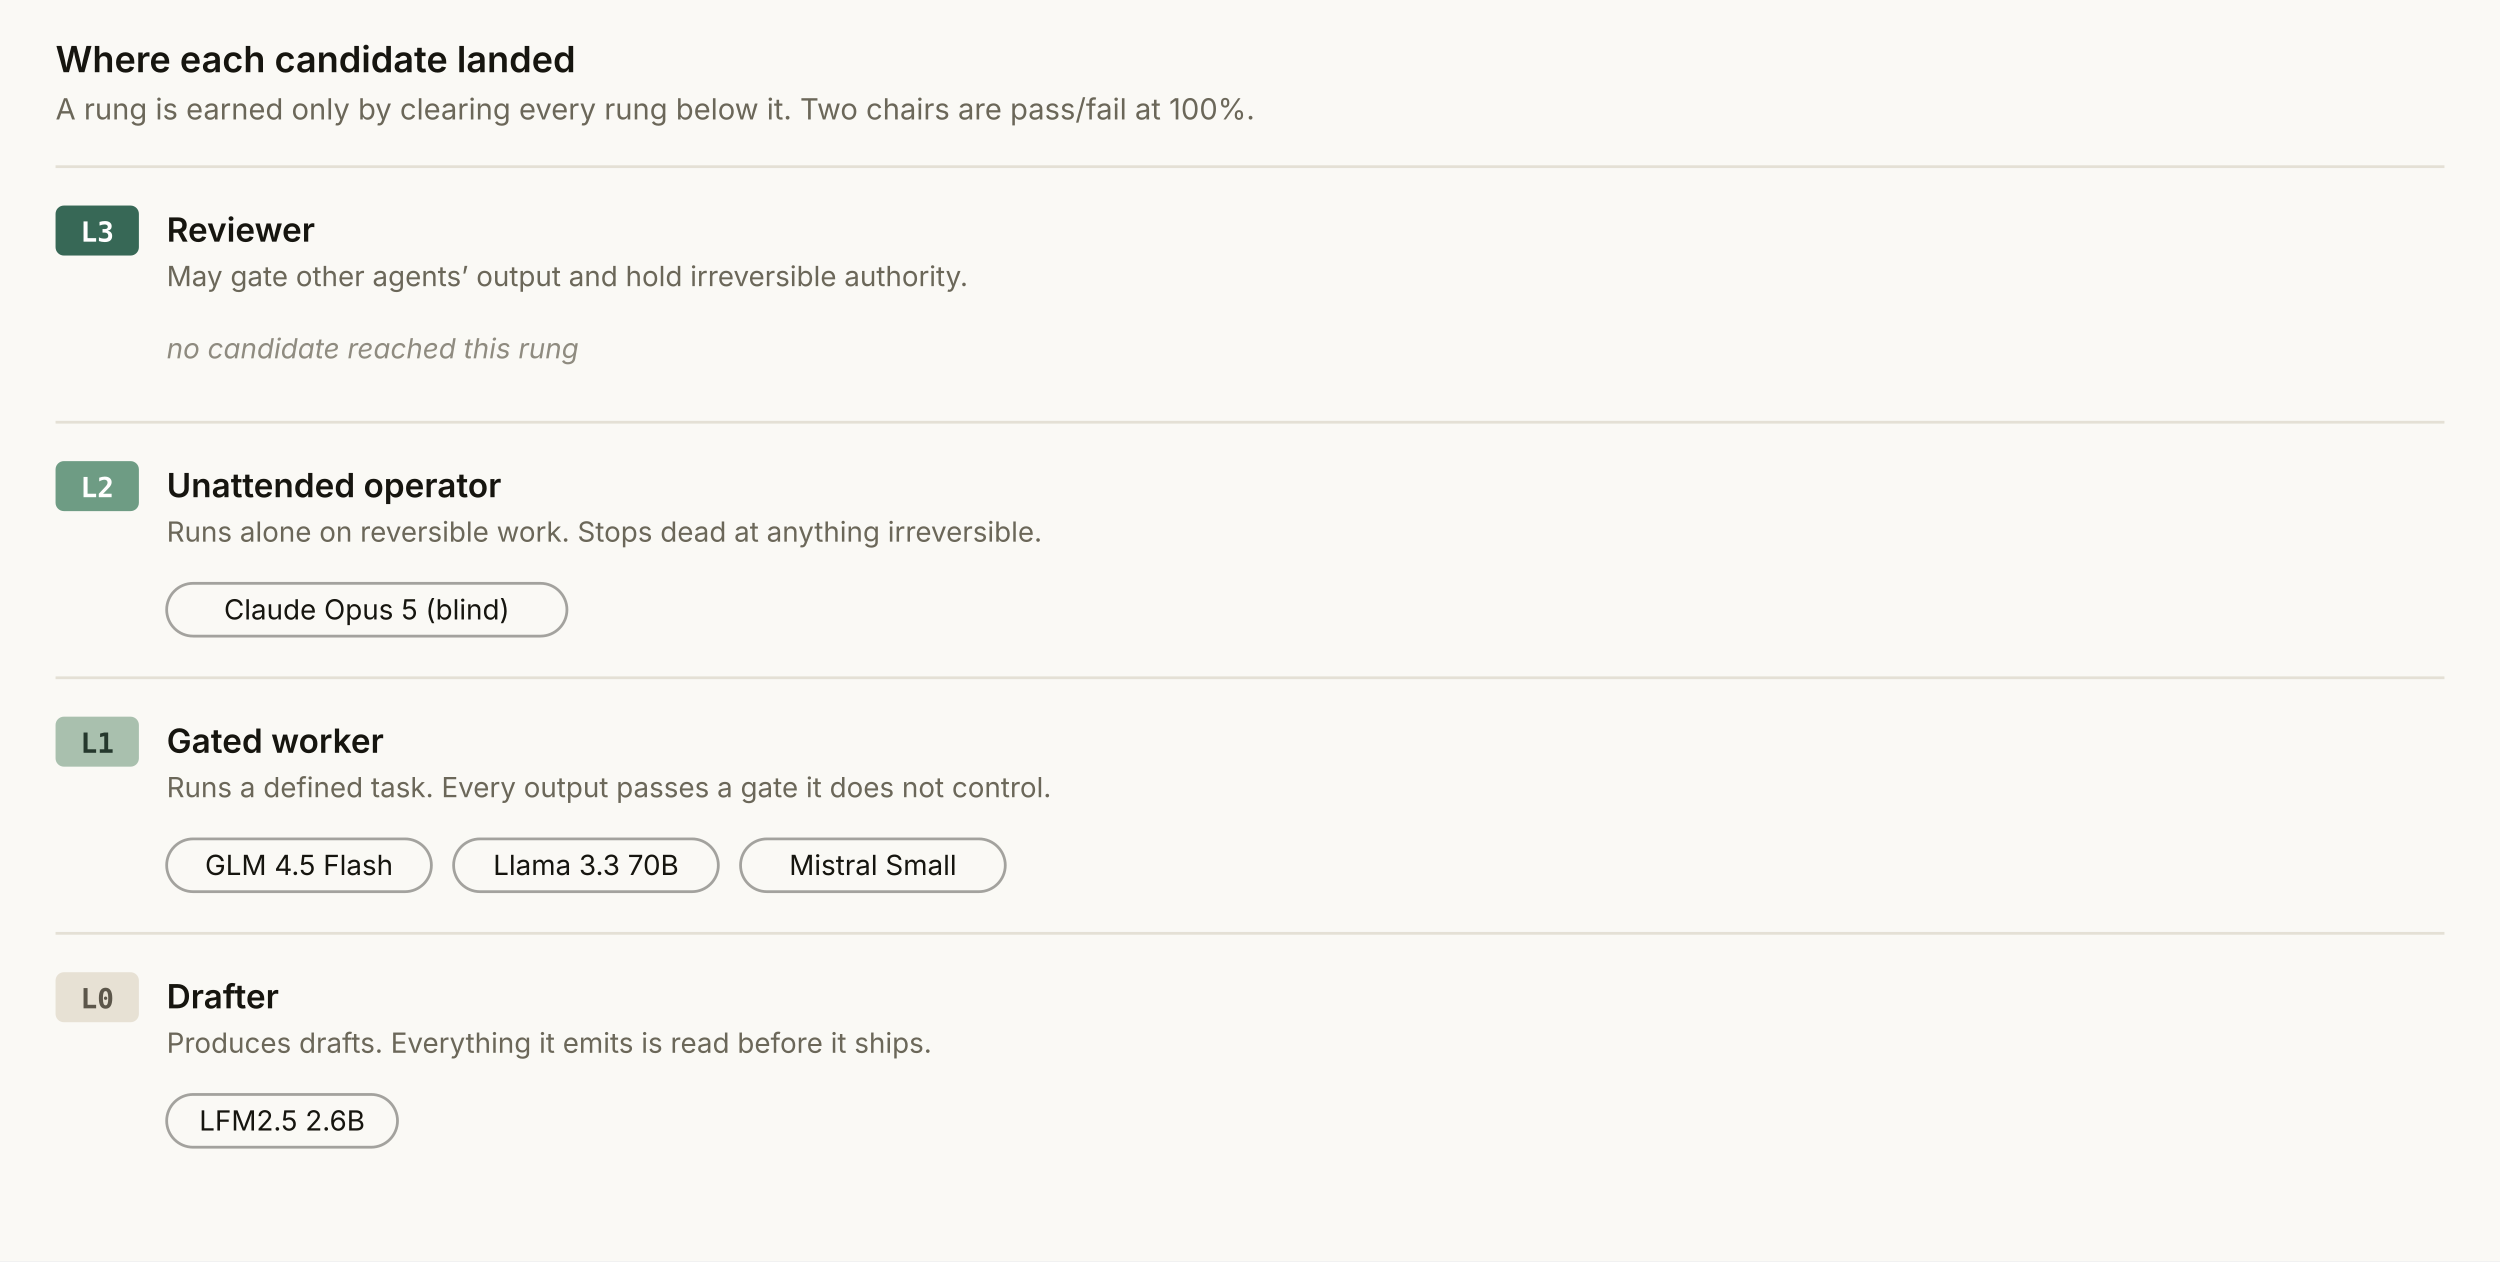
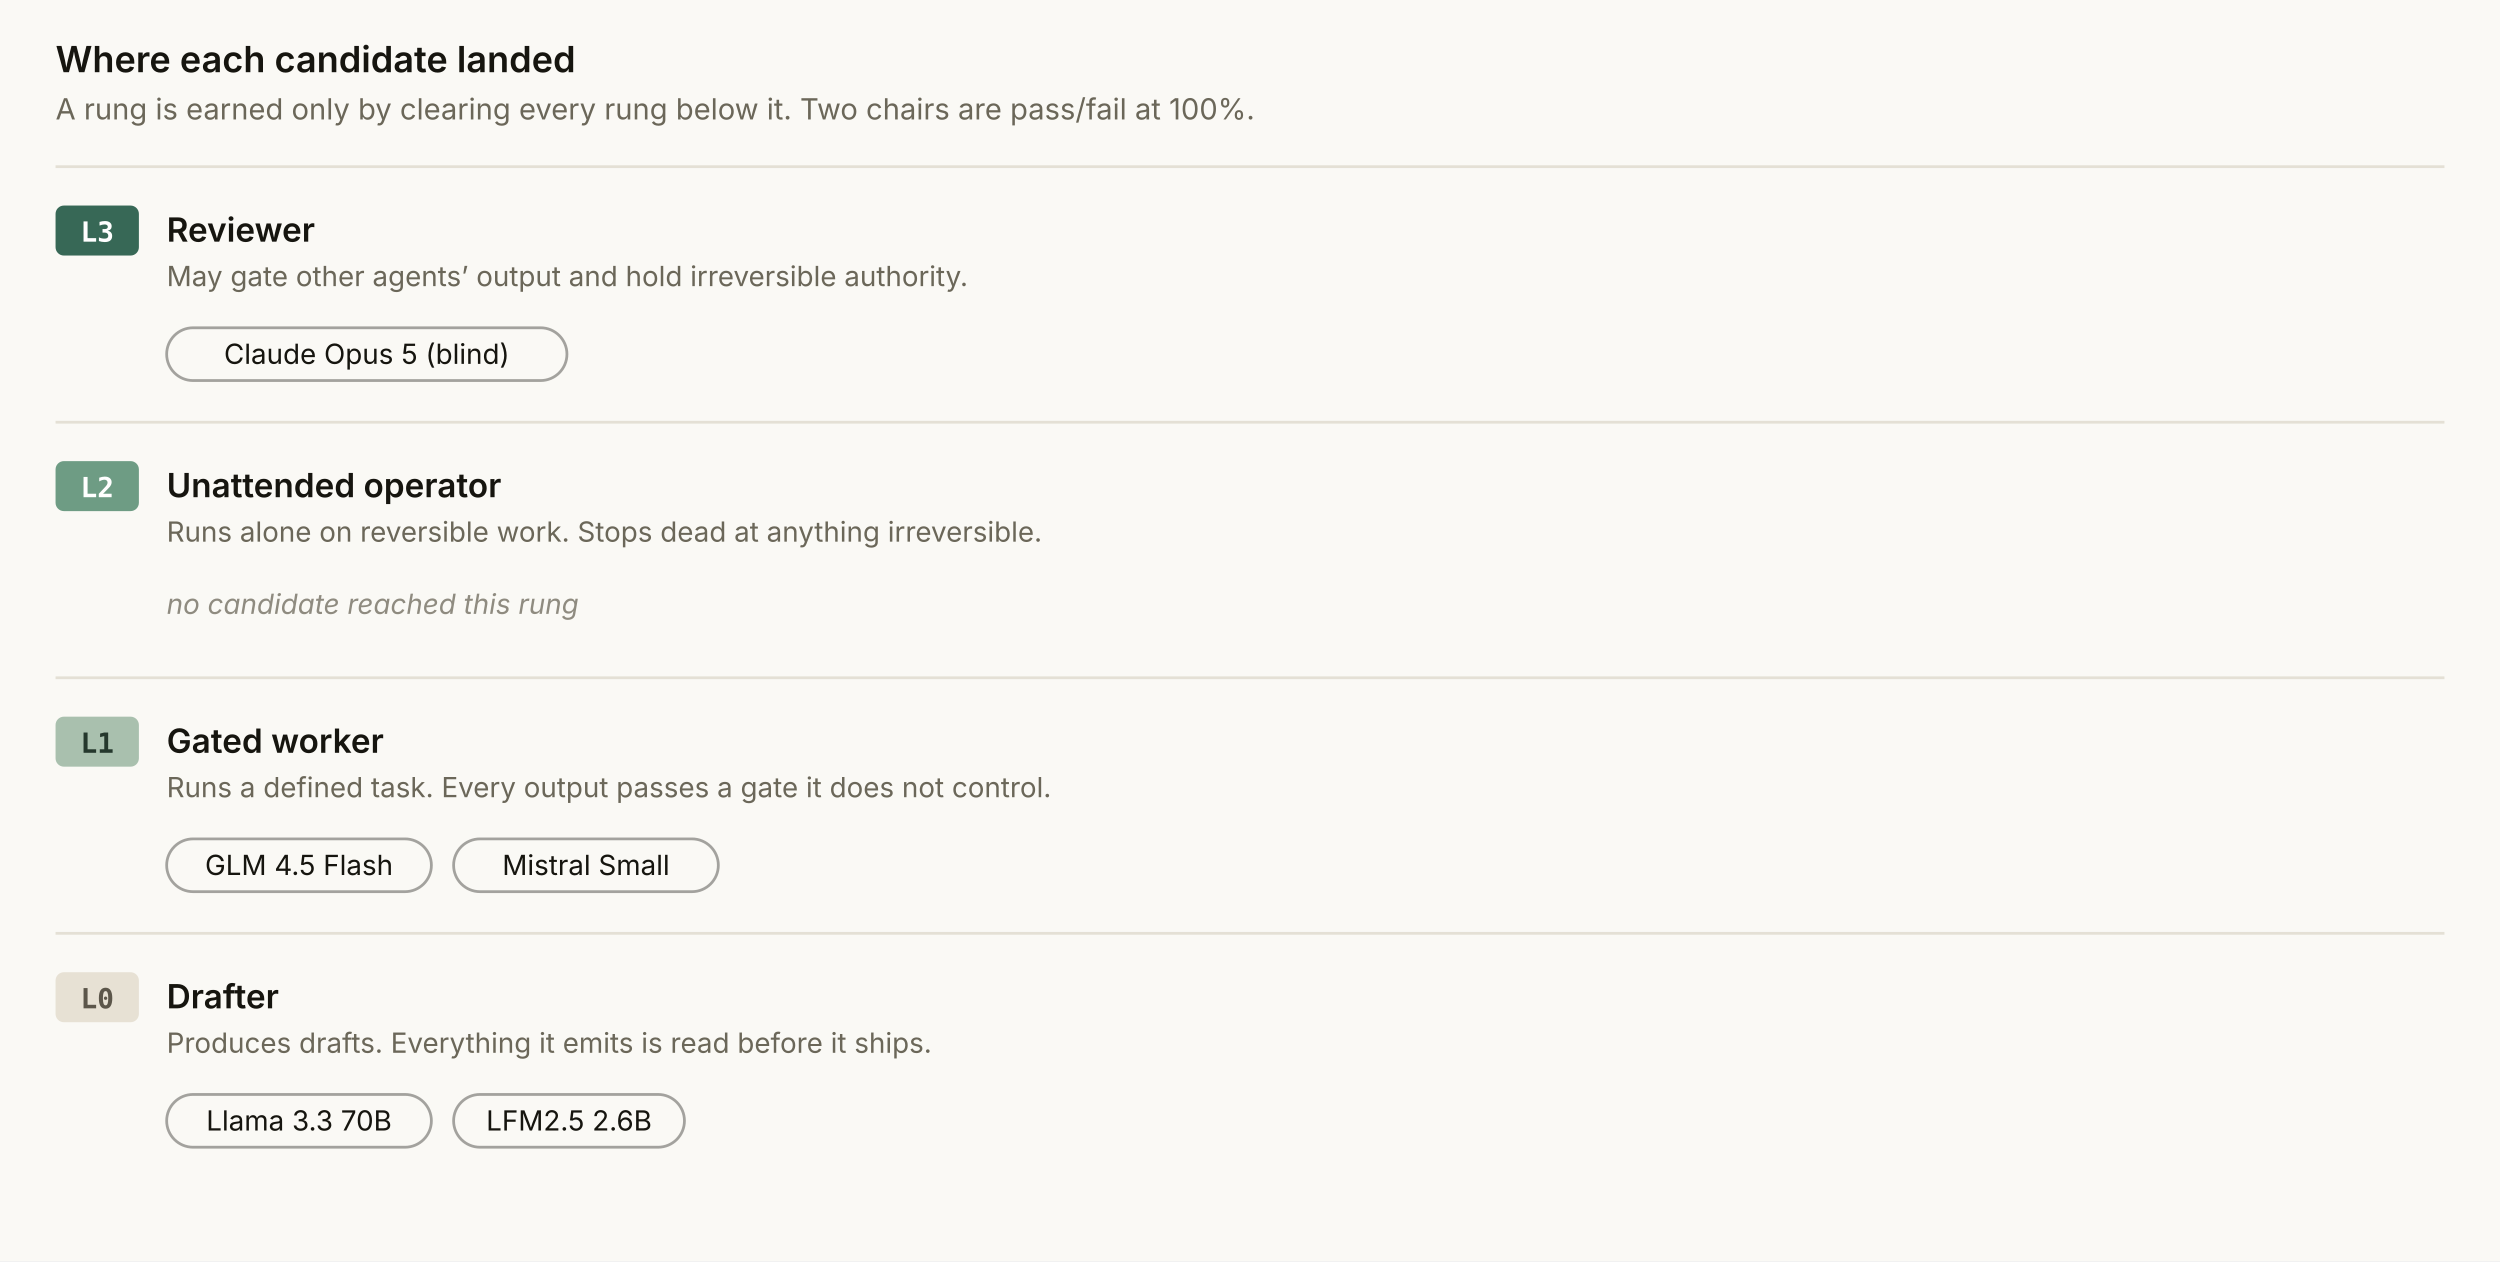
<svg xmlns="http://www.w3.org/2000/svg" width="900" height="454" viewBox="0 0 900 454" font-family="ui-sans-serif, -apple-system, 'Segoe UI', Inter, Helvetica, Arial, sans-serif">
  <rect width="900" height="454" fill="#FAF9F5" />
  <text x="20" y="26" font-size="13" font-weight="600" fill="#16150F">Where each candidate landed</text>
  <text x="20" y="43" font-size="10.5" fill="#6B6759">A rung is earned only by clearing every rung below it. Two chairs are pass/fail at 100%.</text>
  <line x1="20" y1="60" x2="880" y2="60" stroke="#E4E0D5" stroke-width="1" />
  <rect x="20" y="74" width="30" height="18" rx="3" fill="#376856" />
  <text x="35" y="87" font-size="10" font-weight="700" text-anchor="middle" font-family="ui-monospace, 'SF Mono', 'Cascadia Mono', Menlo, Consolas, monospace" fill="#FFFFFF">L3</text>
  <text x="60" y="87" font-size="12" font-weight="600" fill="#16150F">Reviewer</text>
  <text x="60" y="103" font-size="10" fill="#6B6759">May gate other agents’ output and hold irreversible authority.</text>
-   <text x="60" y="129" font-size="10" fill="#6B6759" font-style="italic" opacity=".75">no candidate reached this rung</text>
+   <rect x="60" y="118" width="144.1" height="19" rx="9.5" fill="none" stroke="#16150F" stroke-width="1" opacity=".38" />
+   <text x="132.05" y="131" font-size="10" text-anchor="middle" fill="#16150F">Claude Opus 5 (blind)</text>
  <line x1="20" y1="152" x2="880" y2="152" stroke="#E4E0D5" stroke-width="1" />
  <rect x="20" y="166" width="30" height="18" rx="3" fill="#6E9C84" />
  <text x="35" y="179" font-size="10" font-weight="700" text-anchor="middle" font-family="ui-monospace, 'SF Mono', 'Cascadia Mono', Menlo, Consolas, monospace" fill="#FFFFFF">L2</text>
  <text x="60" y="179" font-size="12" font-weight="600" fill="#16150F">Unattended operator</text>
  <text x="60" y="195" font-size="10" fill="#6B6759">Runs alone on reversible work. Stops dead at anything irreversible.</text>
-   <rect x="60" y="210" width="144.1" height="19" rx="9.5" fill="none" stroke="#16150F" stroke-width="1" opacity=".38" />
-   <text x="132.05" y="223" font-size="10" text-anchor="middle" fill="#16150F">Claude Opus 5 (blind)</text>
+   <text x="60" y="221" font-size="10" fill="#6B6759" font-style="italic" opacity=".75">no candidate reached this rung</text>
  <line x1="20" y1="244" x2="880" y2="244" stroke="#E4E0D5" stroke-width="1" />
  <rect x="20" y="258" width="30" height="18" rx="3" fill="#A9C0AE" />
  <text x="35" y="271" font-size="10" font-weight="700" text-anchor="middle" font-family="ui-monospace, 'SF Mono', 'Cascadia Mono', Menlo, Consolas, monospace" fill="#25382D">L1</text>
  <text x="60" y="271" font-size="12" font-weight="600" fill="#16150F">Gated worker</text>
  <text x="60" y="287" font-size="10" fill="#6B6759">Runs a defined task. Every output passes a gate it does not control.</text>
  <rect x="60" y="302" width="95.3" height="19" rx="9.5" fill="none" stroke="#16150F" stroke-width="1" opacity=".38" />
  <text x="107.65" y="315" font-size="10" text-anchor="middle" fill="#16150F">GLM 4.5 Flash</text>
  <rect x="163.3" y="302" width="95.3" height="19" rx="9.5" fill="none" stroke="#16150F" stroke-width="1" opacity=".38" />
-   <text x="210.95" y="315" font-size="10" text-anchor="middle" fill="#16150F">Llama 3.3 70B</text>
-   <rect x="266.6" y="302" width="95.3" height="19" rx="9.5" fill="none" stroke="#16150F" stroke-width="1" opacity=".38" />
-   <text x="314.25" y="315" font-size="10" text-anchor="middle" fill="#16150F">Mistral Small</text>
+   <text x="210.95" y="315" font-size="10" text-anchor="middle" fill="#16150F">Mistral Small</text>
  <line x1="20" y1="336" x2="880" y2="336" stroke="#E4E0D5" stroke-width="1" />
  <rect x="20" y="350" width="30" height="18" rx="3" fill="#E7E1D4" />
  <text x="35" y="363" font-size="10" font-weight="700" text-anchor="middle" font-family="ui-monospace, 'SF Mono', 'Cascadia Mono', Menlo, Consolas, monospace" fill="#5C564A">L0</text>
  <text x="60" y="363" font-size="12" font-weight="600" fill="#16150F">Drafter</text>
  <text x="60" y="379" font-size="10" fill="#6B6759">Produces drafts. Everything it emits is read before it ships.</text>
-   <rect x="60" y="394" width="83.1" height="19" rx="9.5" fill="none" stroke="#16150F" stroke-width="1" opacity=".38" />
-   <text x="101.55" y="407" font-size="10" text-anchor="middle" fill="#16150F">LFM2.5 2.6B</text>
+   <rect x="60" y="394" width="95.3" height="19" rx="9.5" fill="none" stroke="#16150F" stroke-width="1" opacity=".38" />
+   <text x="107.65" y="407" font-size="10" text-anchor="middle" fill="#16150F">Llama 3.3 70B</text>
+   <rect x="163.3" y="394" width="83.1" height="19" rx="9.5" fill="none" stroke="#16150F" stroke-width="1" opacity=".38" />
+   <text x="204.85" y="407" font-size="10" text-anchor="middle" fill="#16150F">LFM2.5 2.6B</text>
</svg>
